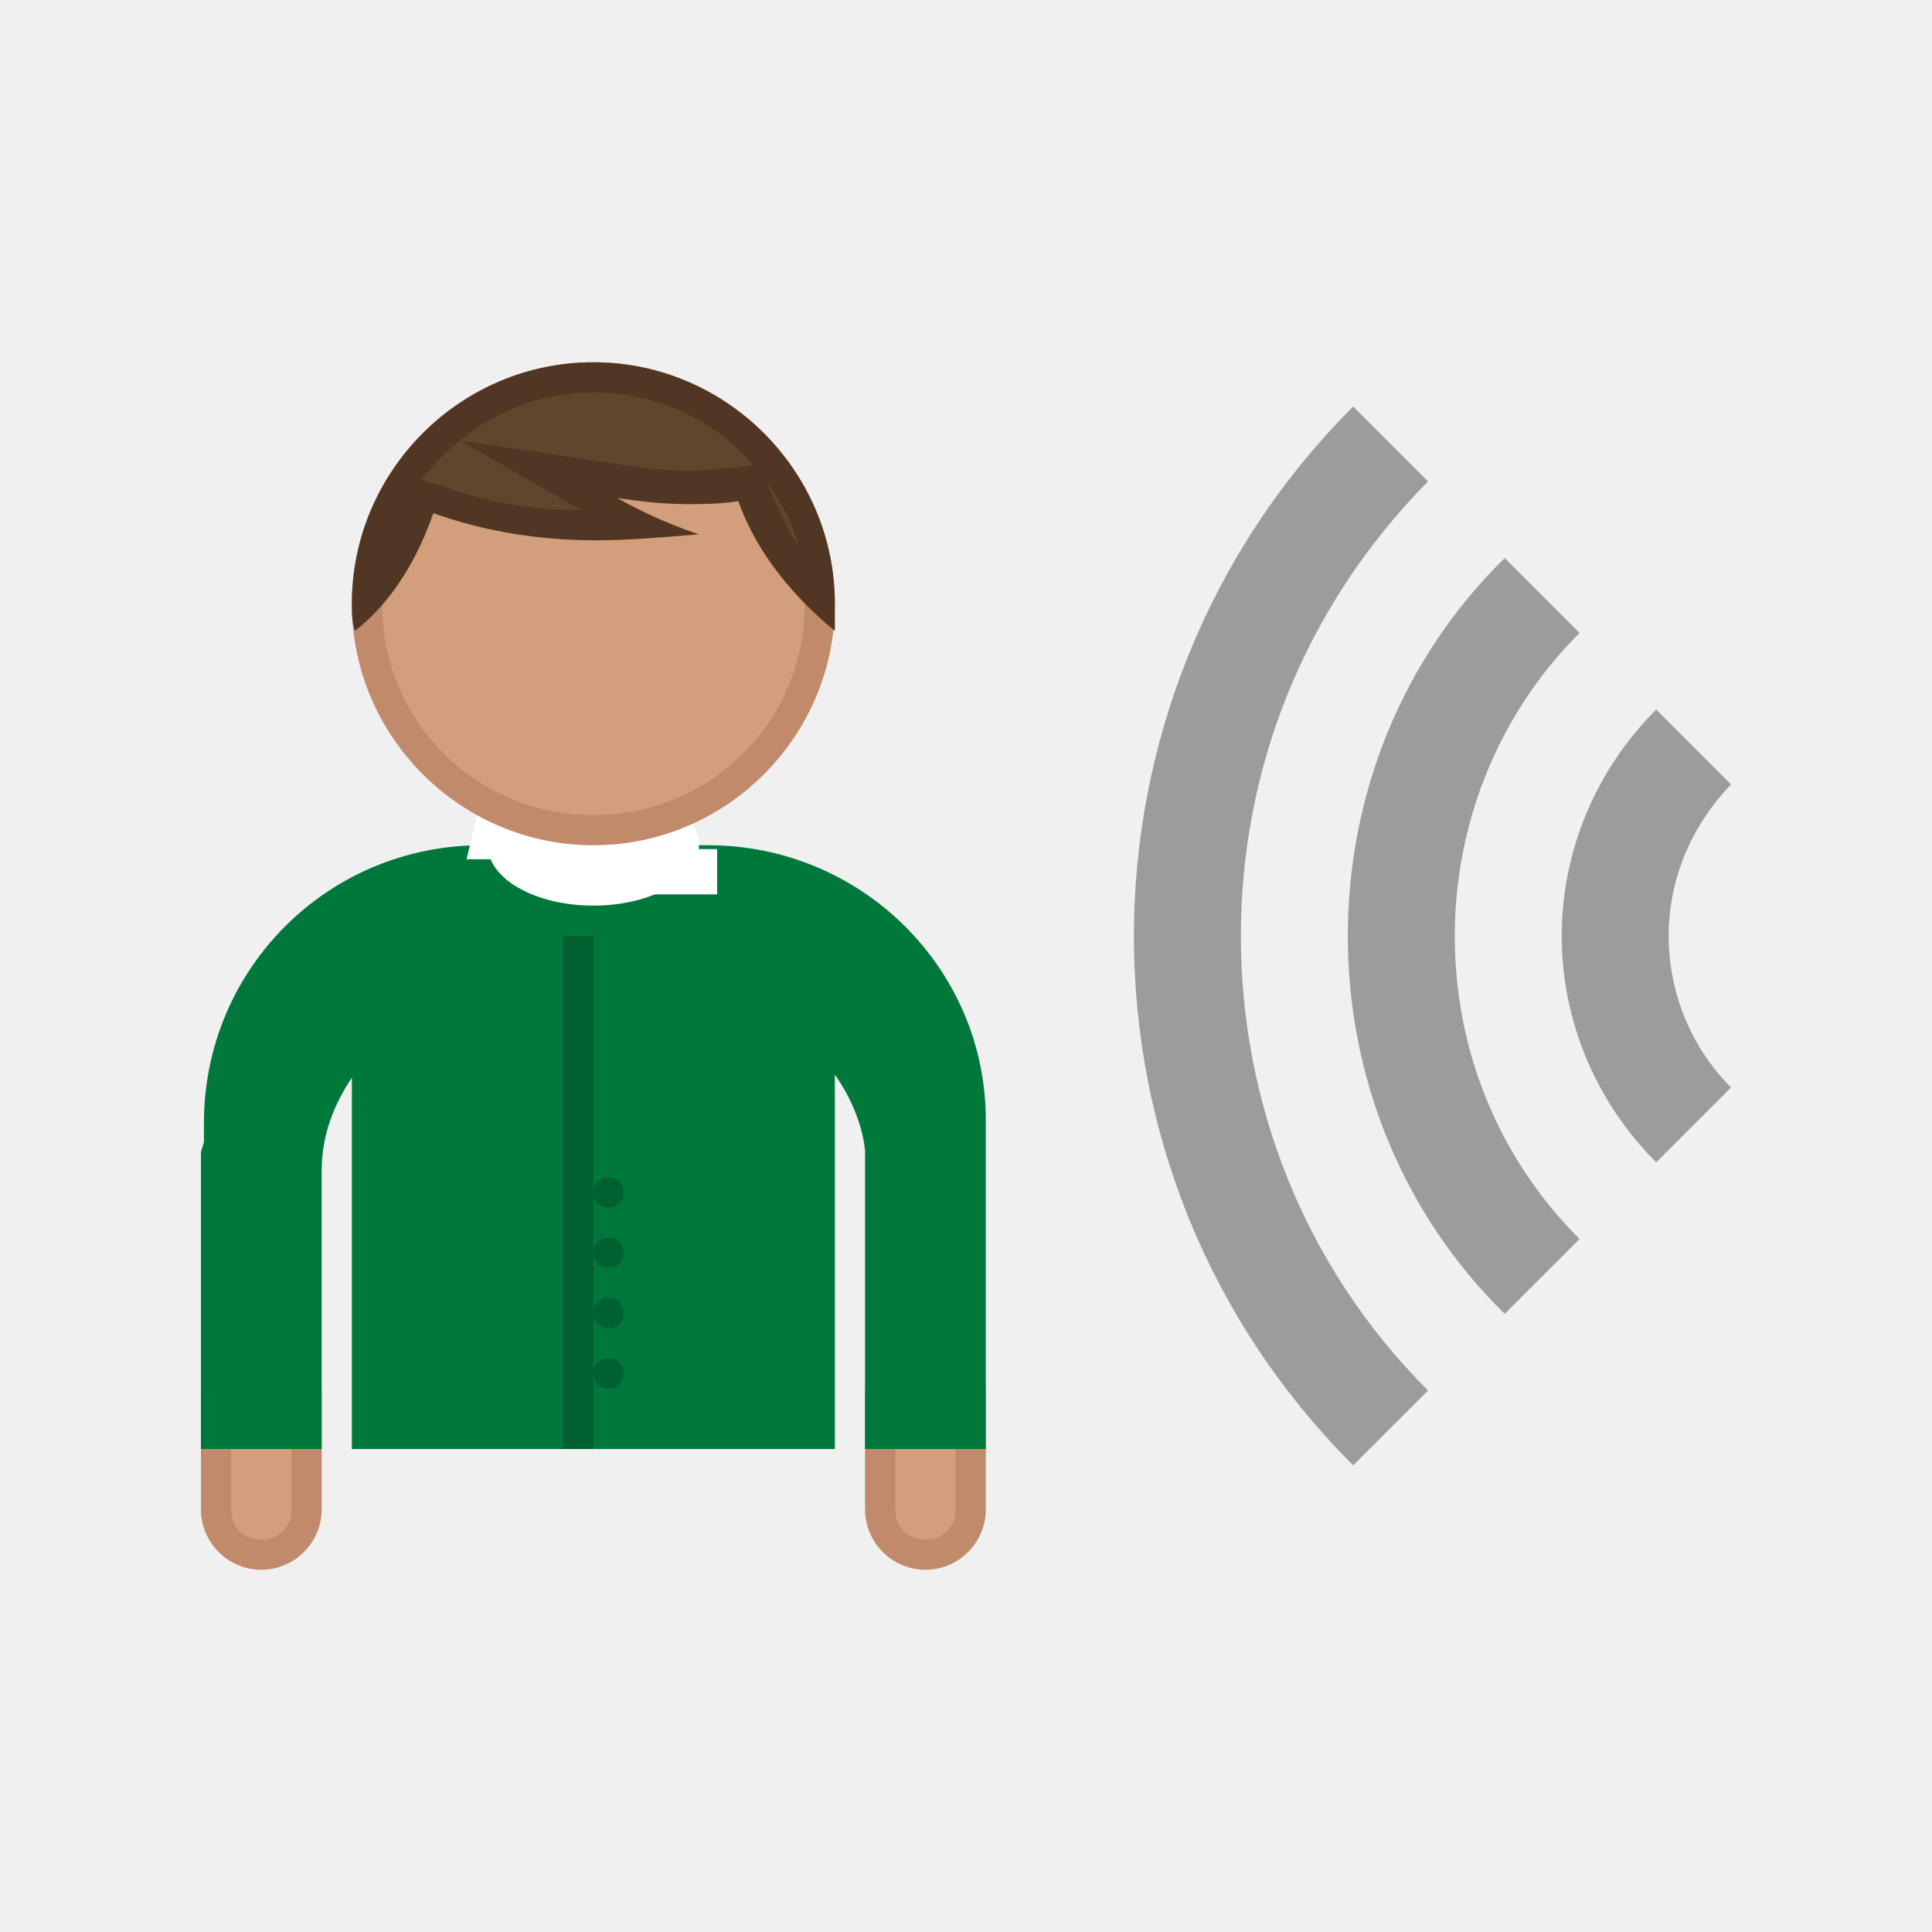
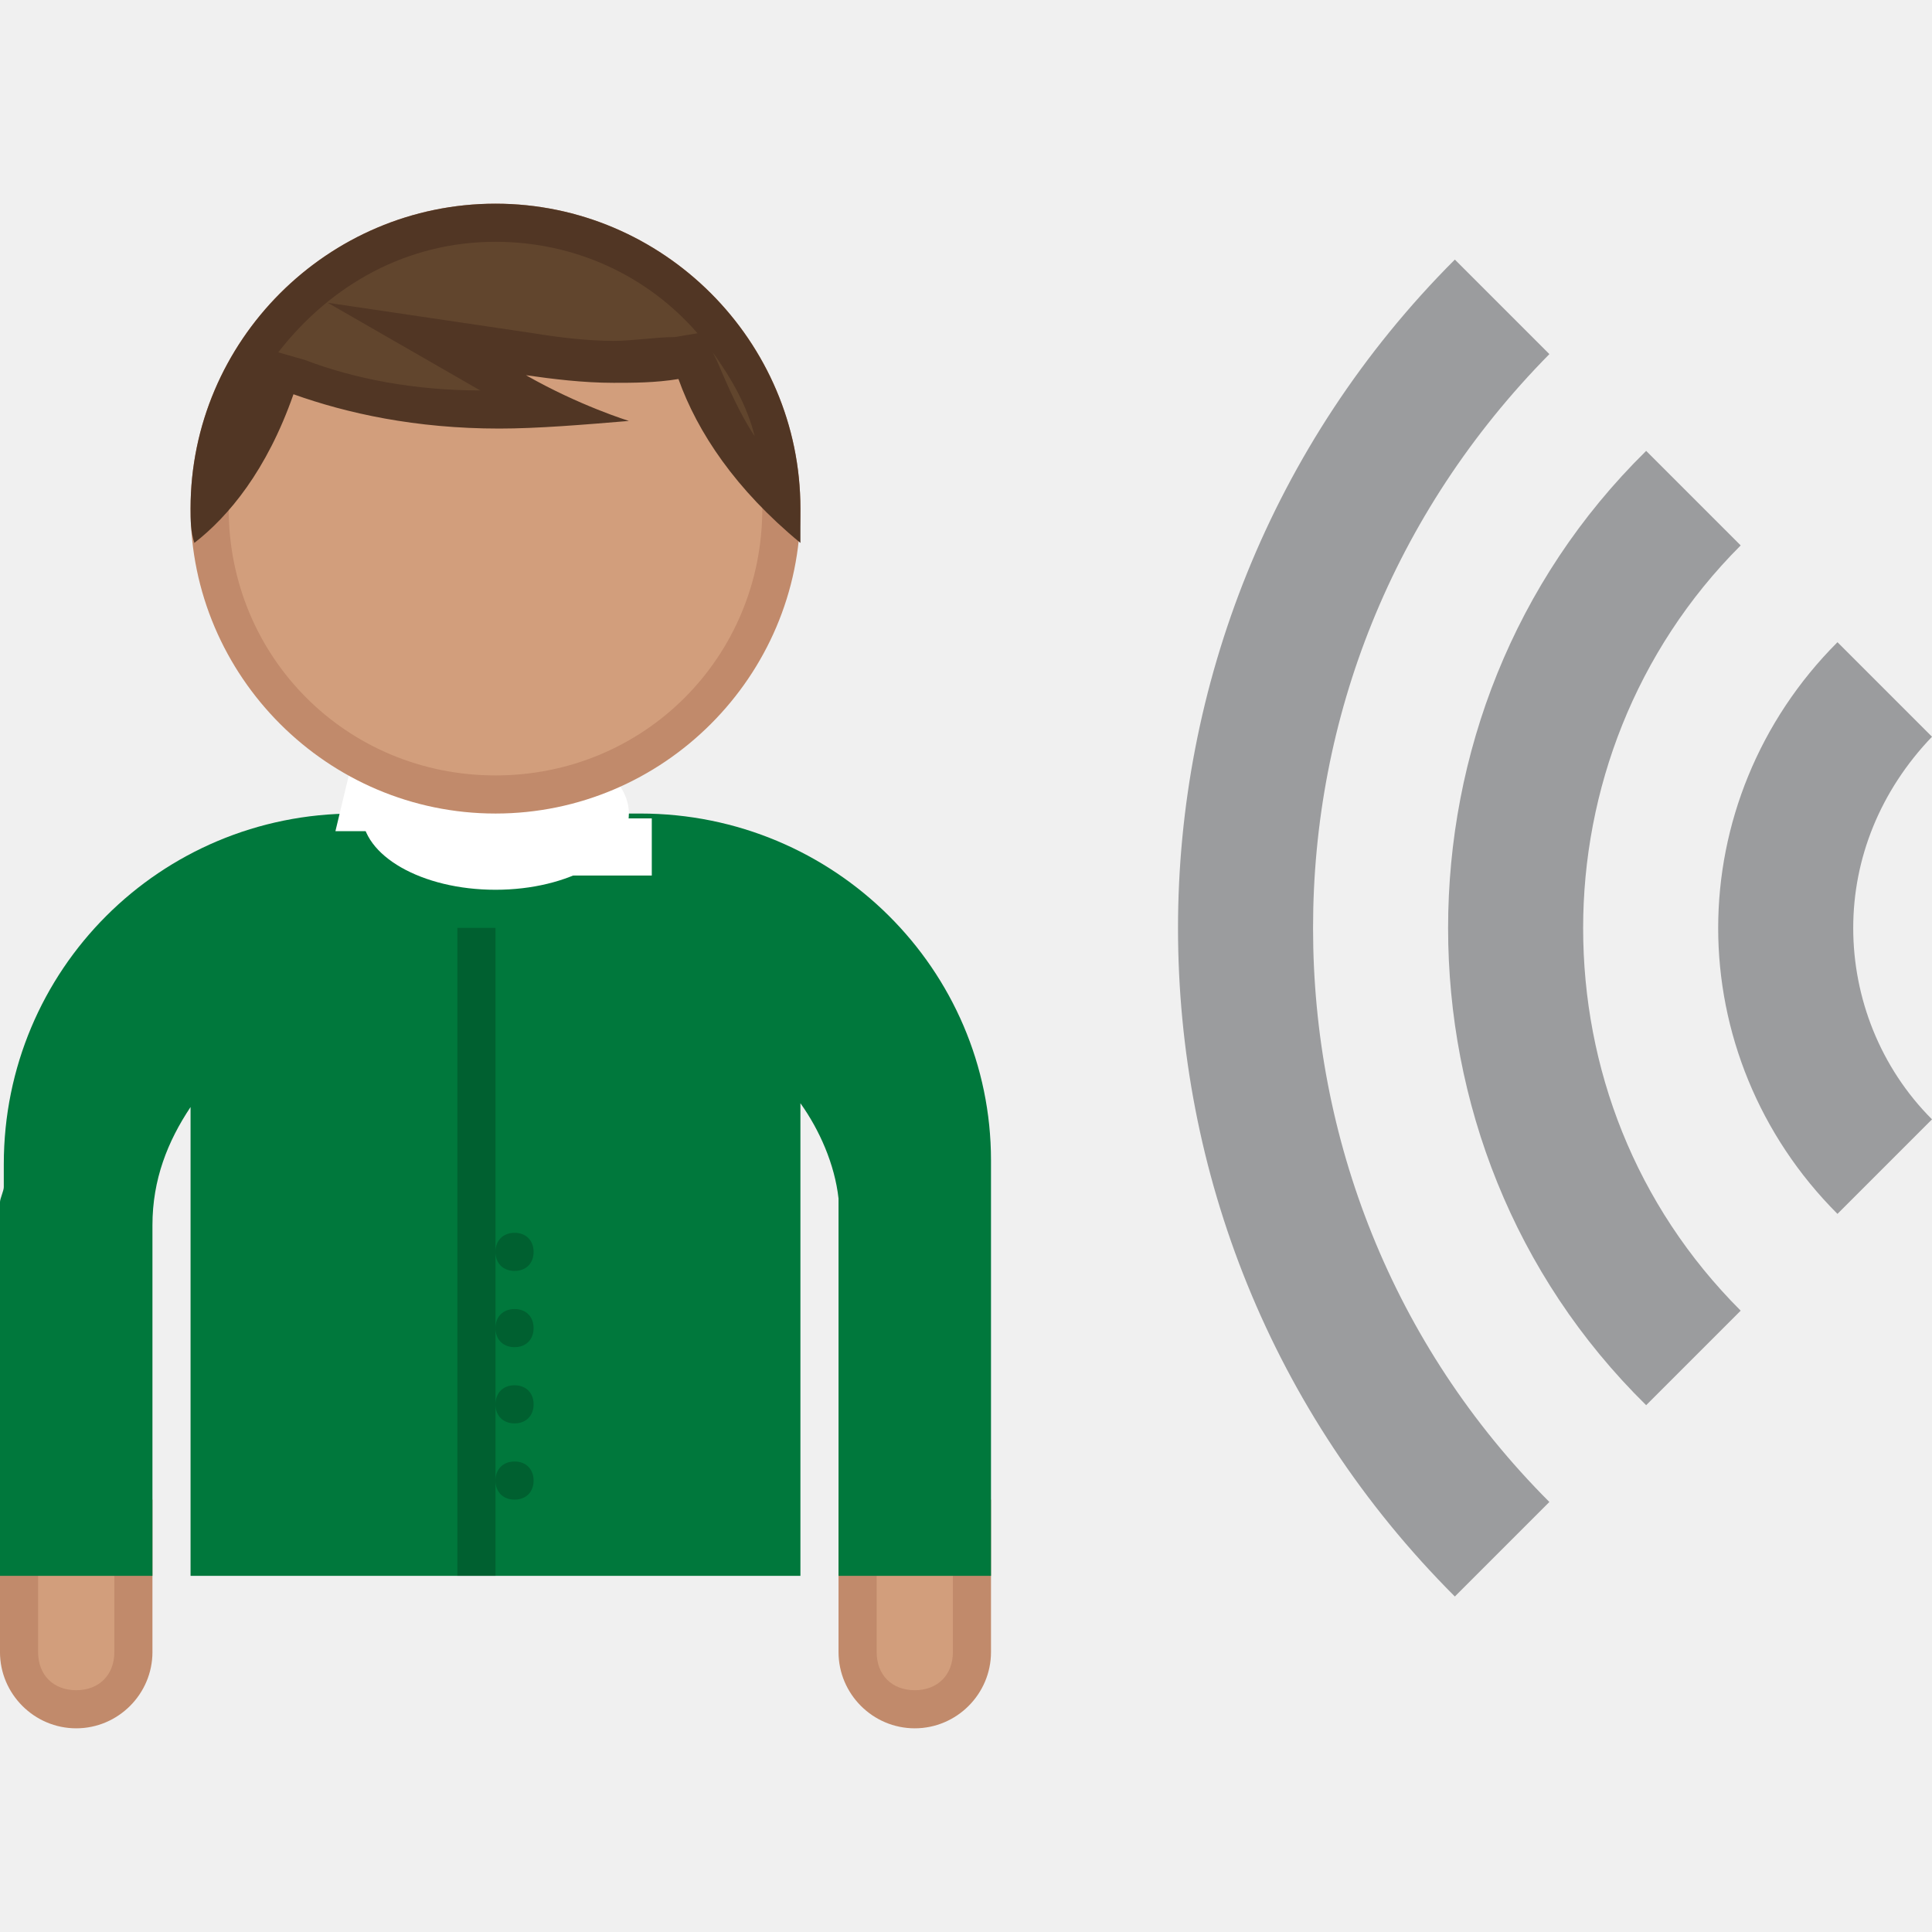
<svg xmlns="http://www.w3.org/2000/svg" xmlns:xlink="http://www.w3.org/1999/xlink" viewBox="0 0 64 64" style="enable-background:new 0 0 64 64" version="1.1" id="svg18">
  <defs id="defs22">
    <clipPath id="1">
      <use height="100%" width="100%" y="0" x="0" xlink:href="#0" id="use3" />
    </clipPath>
    <clipPath id="clipPath880">
      <use height="100%" width="100%" y="0" x="0" xlink:href="#0" id="use878" />
    </clipPath>
  </defs>
-   <g id="g2085" transform="translate(0.549484,-0.240967)">
+   <g id="g2085" transform="matrix(1.262643,0,0,1.262643,-7.710783,-8.708841)">
    <path id="path36" clip-path="url(#1)" style="fill:#ffffff" d="m 29.3,17.3 c 0,0 2.7,7.9 2.7,10.7 0,-2.7 2.7,-10.7 2.7,-10.7 h -5.4" transform="translate(-13.15254,11.67797)" />
    <path id="path38" clip-path="url(#1)" style="fill:#e70003" d="m 30,17 1.5,2 -1.5,3 2,6 2,-6 -1.5,-3 1.5,-2 z" transform="translate(-13.15254,11.67797)" />
    <g style="fill:#9b9c9e;fill-opacity:1" transform="matrix(0,-0.59049,0.59049,0,30.51737,50.14088)" id="g840">
      <path d="m 40.5,43.8 c -2.3,-2.1 -5.3,-3.3 -8.5,-3.3 -3.2,0 -6.2,1.2 -8.5,3.3 L 20,40.3 c 3.3,-3.1 7.5,-4.8 12,-4.8 4.5,0 8.8,1.7 12,4.8 l -3.5,3.5" style="fill:#9b9c9e;fill-opacity:1" id="path6" />
      <path style="fill:#9b9c9e;fill-opacity:1" d="m 32,36 c 4.2,0 8.2,1.5 11.3,4.3 l -2.8,2.8 C 38.1,41.1 35.2,40 32,40 c -3.2,0 -6.1,1.1 -8.5,3.1 L 20.7,40.3 C 23.8,37.5 27.8,36 32,36 m 0,-1 c -4.6,0 -9.2,1.8 -12.7,5.3 l 4.2,4.2 C 25.8,42.2 28.9,41 32,41 c 3.1,0 6.1,1.2 8.5,3.5 l 4.2,-4.2 C 41.2,36.8 36.6,35 32,35 Z" id="path8" />
      <path d="m 49,35.3 c -4.6,-4.4 -10.6,-6.8 -17,-6.8 -6.4,0 -12.4,2.4 -17,6.8 L 11.5,31.8 C 17,26.5 24.3,23.5 32,23.5 c 7.7,0 15,2.9 20.5,8.3 L 49,35.3" style="fill:#9b9c9e;fill-opacity:1" id="path10" />
      <path style="fill:#9b9c9e;fill-opacity:1" d="m 32,24 c 7.4,0 14.4,2.8 19.8,7.8 L 49,34.6 C 44.3,30.3 38.3,28 32,28 25.7,28 19.7,30.3 15,34.6 L 12.2,31.8 C 17.6,26.8 24.6,24 32,24 m 0,-1 c -7.7,0 -15.4,2.9 -21.2,8.8 L 15,36 c 4.7,-4.7 10.8,-7 17,-7 6.1,0 12.3,2.3 17,7 l 4.2,-4.2 C 47.4,25.9 39.7,23 32,23 Z" id="path12" />
      <path d="M 57.5,26.8 C 50.6,20.2 41.6,16.5 32,16.5 22.4,16.5 13.4,20.2 6.5,26.8 L 3,23.3 c 7.8,-7.6 18.1,-11.8 29,-11.8 10.9,0 21.2,4.2 29,11.8 l -3.5,3.5" style="fill:#9b9c9e;fill-opacity:1" id="path14" />
      <path style="fill:#9b9c9e;fill-opacity:1" d="m 32,12 c 10.6,0 20.6,4 28.3,11.3 l -2.8,2.8 C 50.5,19.6 41.5,16 32,16 22.5,16 13.5,19.6 6.6,26.1 L 3.8,23.3 C 11.4,16 21.4,12 32,12 m 0,-1 C 21.2,11 10.5,15.1 2.3,23.3 l 4.2,4.2 C 13.5,20.5 22.7,17 32,17 c 9.3,0 18.4,3.5 25.5,10.5 l 4.2,-4.2 C 53.5,15.1 42.7,11 32,11 Z" id="path16" />
    </g>
    <g transform="translate(0.2593999,-0.437)" id="g912">
      <path d="m 29.847,52.178 c -0.8,0 -1.5,-0.7 -1.5,-1.5 v -3.5 h 3 v 3.5 c 0,0.8 -0.7,1.5 -1.5,1.5" style="fill:#d29e7c" id="path8-3" />
      <path d="m 30.847,47.678 v 3 c 0,0.6 -0.4,1 -1,1 -0.6,0 -1,-0.4 -1,-1 v -3 h 2 m 1,-1 h -4 v 4 c 0,1.1 0.9,2 2,2 1.1,0 2,-0.9 2,-2 z" style="fill:#c18a6b" id="path10-6" />
      <path d="m 7.847,52.178 c -0.8,0 -1.5,-0.7 -1.5,-1.5 v -3.5 h 3 v 3.5 c 0,0.8 -0.6,1.5 -1.5,1.5" style="fill:#d29e7c" id="path12-7" />
      <path d="m 8.847,47.678 v 3 c 0,0.6 -0.4,1 -1,1 -0.6,0 -1,-0.4 -1,-1 v -3 h 2 m 1,-1 h -4 v 4 c 0,1.1 0.9,2 2,2 1.1,0 2,-0.9 2,-2 z" style="fill:#c18a6b" id="path14-5" />
      <path d="m 22.647,28.678 h -7.5 c -5.1,0 -9.2,4.1 -9.2,9.2 v 0.6 c 0,0.1 -0.1,0.3 -0.1,0.4 v 9.8 h 4 v -5.4 -3.8 c 0,-1.2 0.4,-2.2 1,-3.1 v 12.3 h 16 v -12.4 c 0.5,0.7 0.9,1.6 1,2.5 0,0.1 0,0.1 0,0.1 v 9.8 h 4 v -9.2 -0.6 -1.1 c 0,-5 -4.1,-9.1 -9.2,-9.1" style="fill:#00783c" id="path16-3" />
      <ellipse cx="18.847" cy="28.678" rx="3.5" ry="2" style="fill:#ffffff" id="ellipse22" />
      <path d="m 17.847,31.678 h 1 v 17 h -1 z" style="opacity:0.2" id="path26" />
      <path d="m 19.347,45.678 c -0.3,0 -0.5,0.2 -0.5,0.5 0,0.3 0.2,0.5 0.5,0.5 0.3,0 0.5,-0.2 0.5,-0.5 0,-0.3 -0.2,-0.5 -0.5,-0.5" style="opacity:0.2" id="path28" />
      <path d="m 19.347,43.678 c -0.3,0 -0.5,0.2 -0.5,0.5 0,0.3 0.2,0.5 0.5,0.5 0.3,0 0.5,-0.2 0.5,-0.5 0,-0.3 -0.2,-0.5 -0.5,-0.5" style="opacity:0.2" id="path30" />
      <path d="m 19.347,41.678 c -0.3,0 -0.5,0.2 -0.5,0.5 0,0.3 0.2,0.5 0.5,0.5 0.3,0 0.5,-0.2 0.5,-0.5 0,-0.3 -0.2,-0.5 -0.5,-0.5" style="opacity:0.2" id="path32" />
      <path d="m 19.347,39.678 c -0.3,0 -0.5,0.2 -0.5,0.5 0,0.3 0.2,0.5 0.5,0.5 0.3,0 0.5,-0.2 0.5,-0.5 0,-0.3 -0.2,-0.5 -0.5,-0.5" style="opacity:0.2" id="path34" />
      <g transform="translate(-13.15254,11.67797)" style="fill:#ffffff" id="g44">
        <path d="M 32.646,17.127 H 36.1 v 1.5 h -3.3 z" id="path40" />
        <path d="M 28.16,15.963 H 31.1 v 1.5 h -3.3 z" id="path42" />
      </g>
      <path d="m 18.847,28.178 c -4.1,0 -7.5,-3.4 -7.5,-7.5 0,-4.1 3.4,-7.5 7.5,-7.5 4.1,0 7.5,3.4 7.5,7.5 0,4.1 -3.4,7.5 -7.5,7.5" style="fill:#d29e7c" id="path46" />
      <path d="m 18.847,13.678 c 3.9,0 7,3.1 7,7 0,3.9 -3.1,7 -7,7 -3.9,0 -7,-3.1 -7,-7 0,-3.9 3.1,-7 7,-7 m 0,-1 c -4.4,0 -8,3.6 -8,8 0,4.4 3.6,8 8,8 4.4,0 8,-3.6 8,-8 0,-4.4 -3.6,-8 -8,-8 z" style="fill:#c18a6b" id="path48" />
      <path d="m 11.347,20.478 c 0.1,-4.1 3.4,-7.3 7.5,-7.3 4.1,0 7.4,3.2 7.5,7.3 -1,-1 -1.8,-2.2 -2.2,-3.5 l -0.1,-0.3 h -0.4 c -0.6,0 -1.1,0.1 -1.6,0.1 -0.8,0 -1.5,-0.1 -2.2,-0.2 l -2.7,-0.4 2.4,1.3 c 0.3,0.2 0.6,0.4 0.9,0.5 -0.5,0 -1,0 -1.4,0 -2,0 -3.7,-0.3 -5.3,-0.9 l -0.5,-0.2 -0.2,0.5 c -0.4,1.3 -1,2.3 -1.7,3.1" style="fill:#61452d" id="path50" />
      <path d="m 18.847,13.678 c 2.1,0 4,0.9 5.3,2.4 l -0.6,0.1 c -0.5,0 -1.1,0.1 -1.6,0.1 -0.7,0 -1.5,-0.1 -2.1,-0.2 l -5.4,-0.8 4,2.3 c -1.7,0 -3.3,-0.3 -4.6,-0.8 l -0.7,-0.2 c 1.4,-1.8 3.4,-2.9 5.7,-2.9 m 5.7,2.9 c 0.5,0.7 0.9,1.4 1.1,2.2 -0.4,-0.6 -0.7,-1.3 -1,-2 l -0.1,-0.2 m -5.7,-3.9 c -4.4,0 -8,3.6 -8,8 0,0.3 0,0.6 0.1,0.9 0.9,-0.7 1.9,-1.9 2.6,-3.9 1.4,0.5 3.2,0.9 5.4,0.9 1,0 2.2,-0.1 3.4,-0.2 0,0 -1.3,-0.4 -2.7,-1.2 0.7,0.1 1.5,0.2 2.3,0.2 0.5,0 1.1,0 1.7,-0.1 0.5,1.4 1.5,2.9 3.2,4.3 0,-0.3 0,-0.6 0,-0.9 0,-4.4 -3.6,-8 -8,-8 z" style="fill:#513624" id="path52" />
    </g>
  </g>
</svg>
